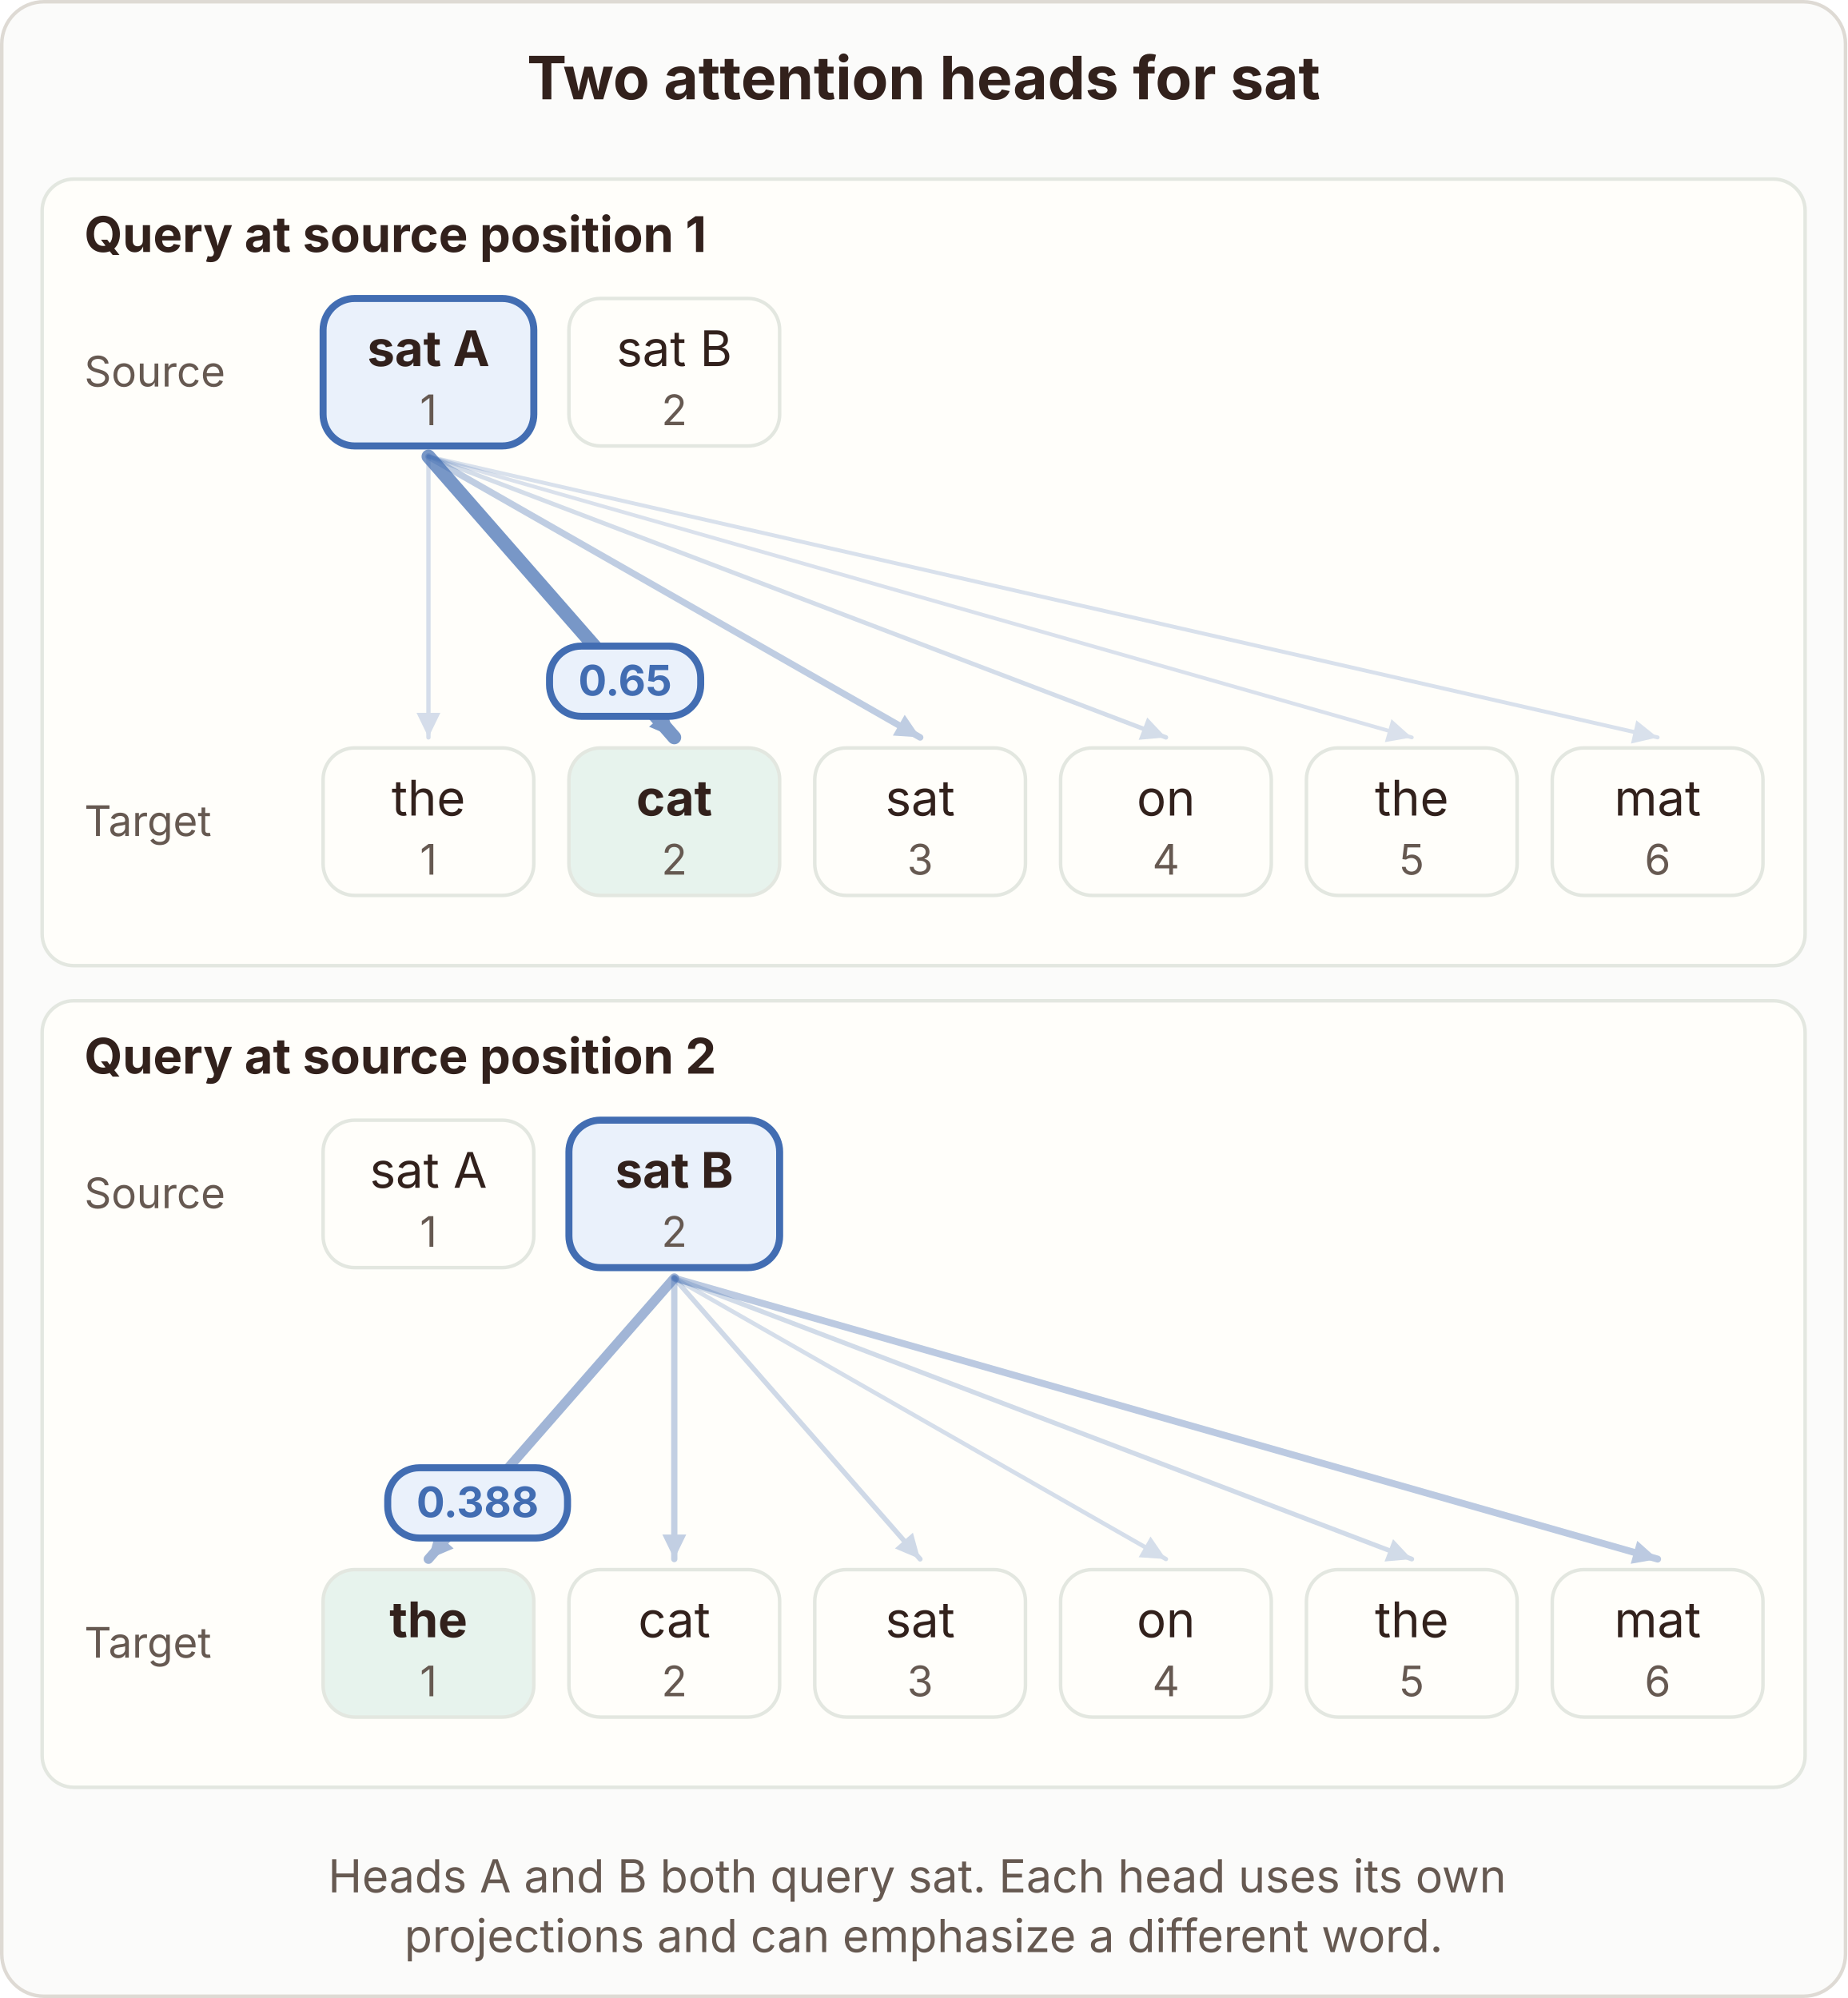
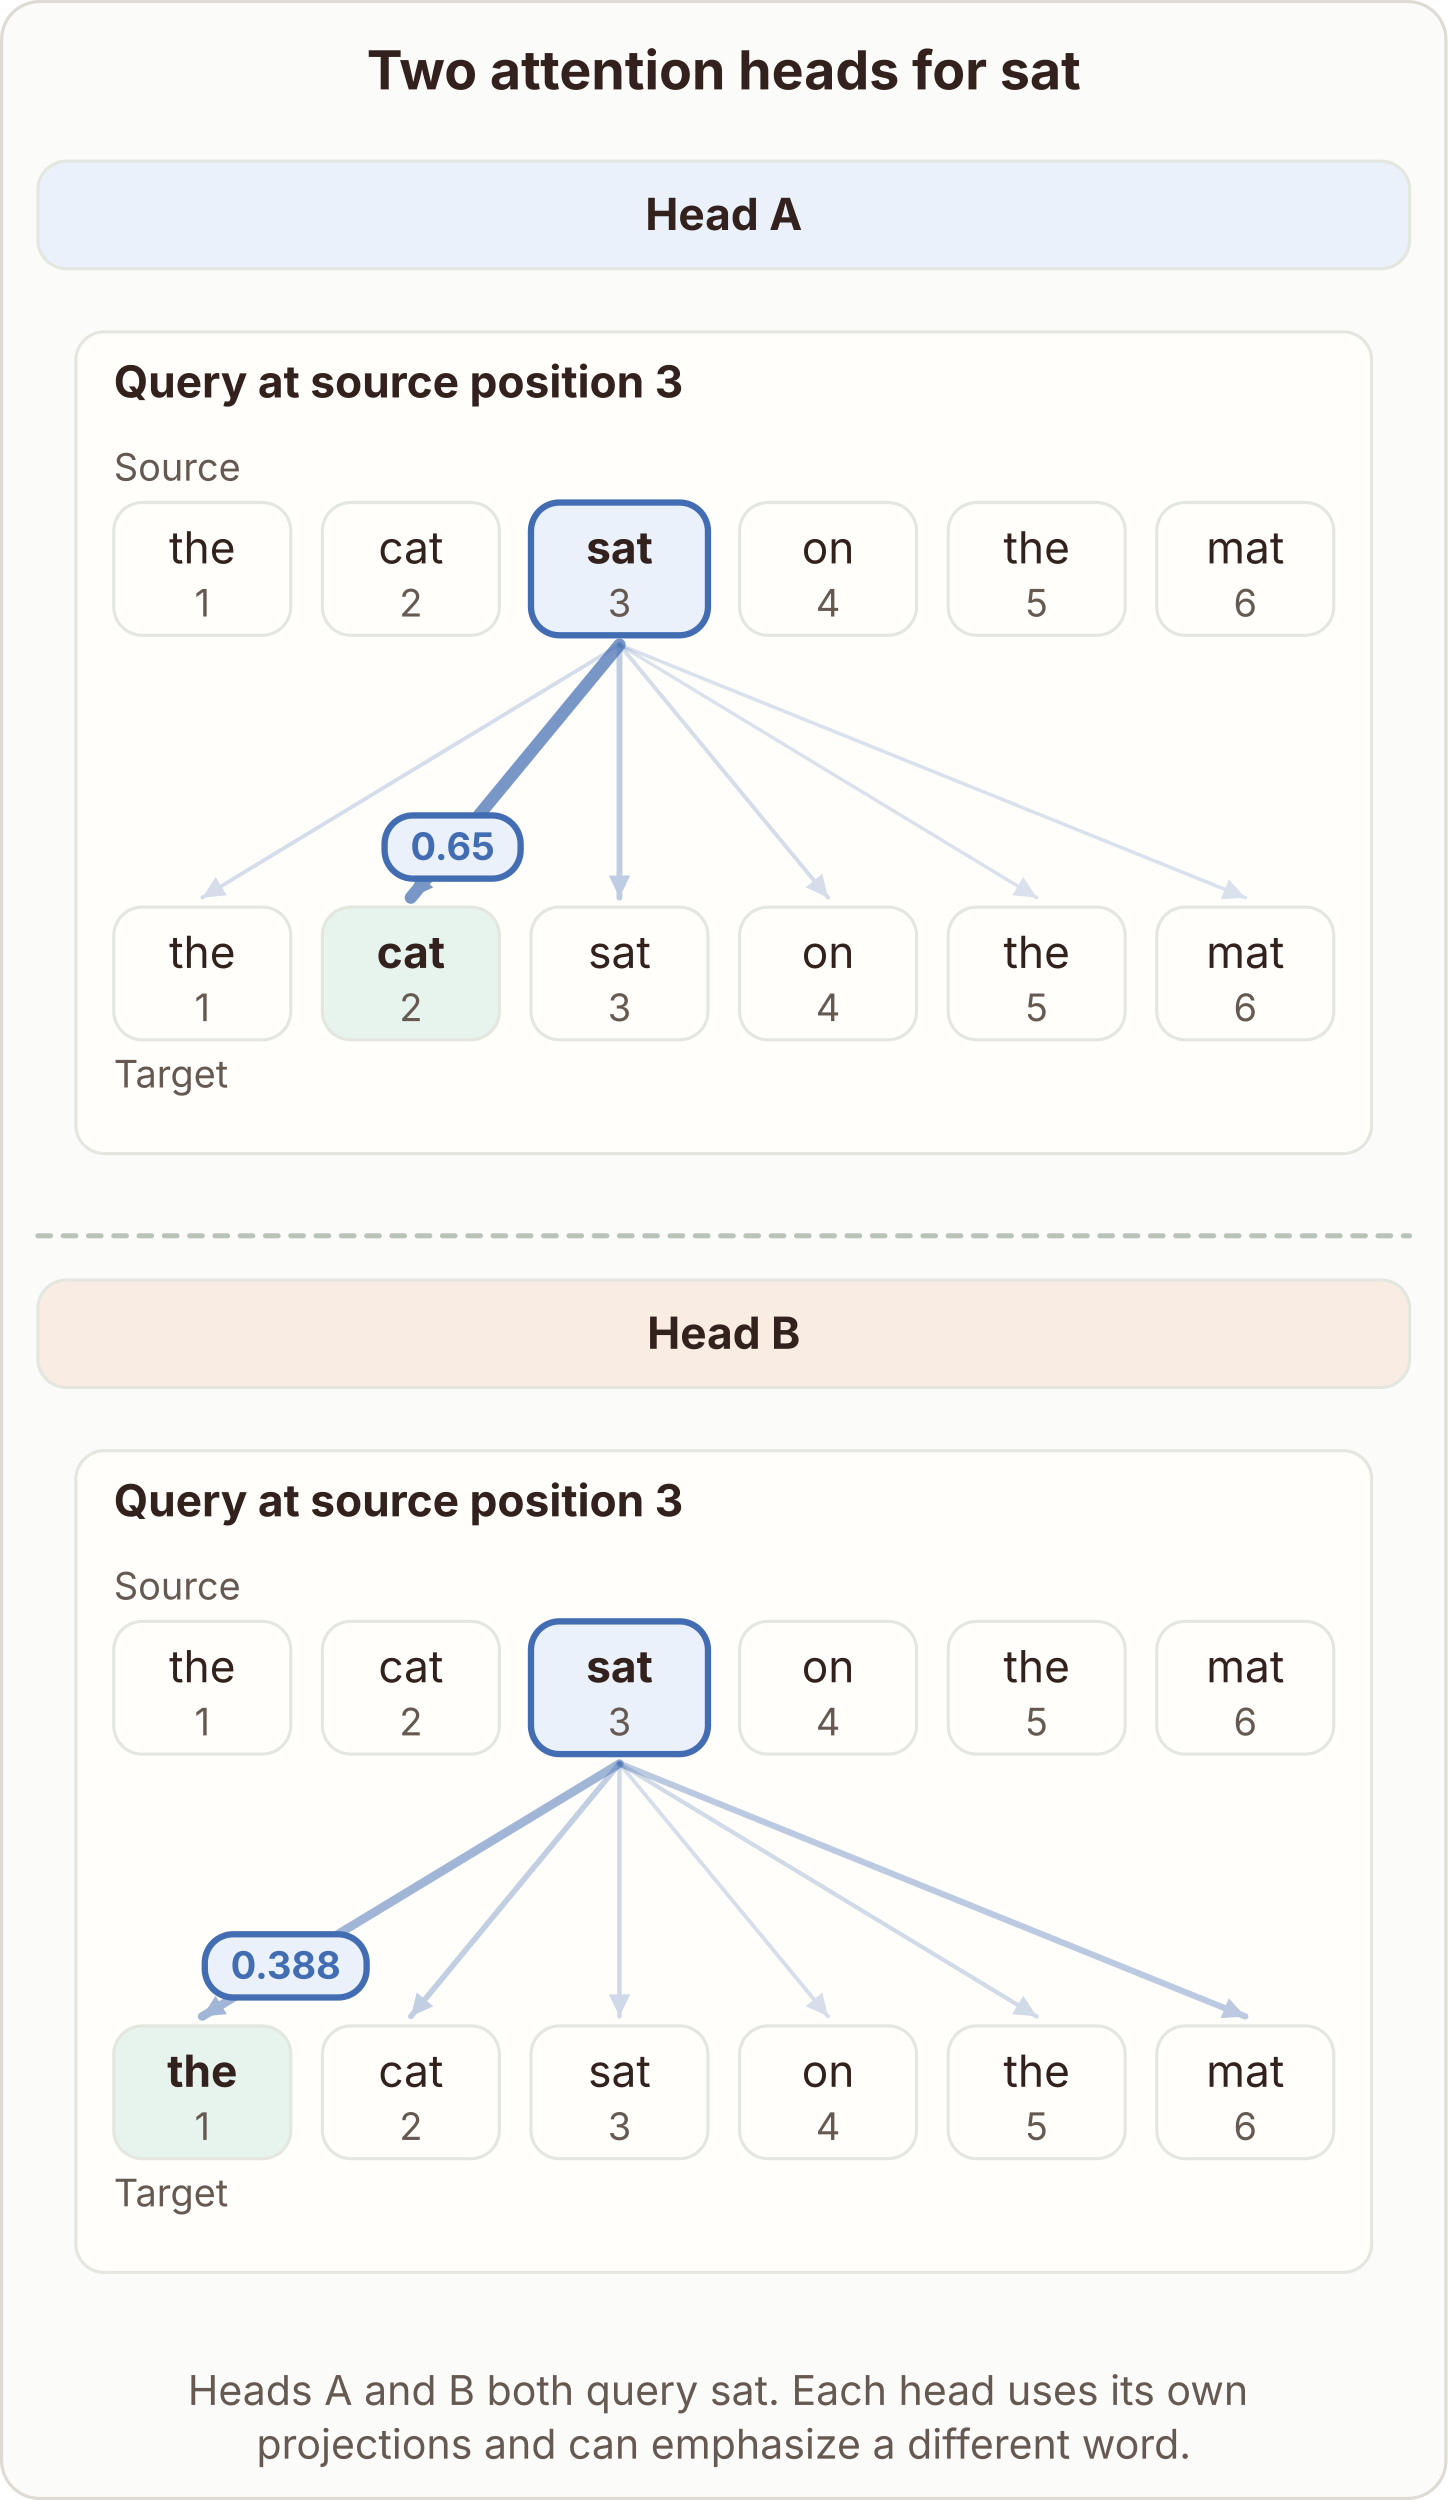
- <svg xmlns="http://www.w3.org/2000/svg" width="526" height="569" viewBox="0 0 526 569" role="img" aria-label="Two attention heads for sat Source tokens in order · sat A, sat B Target tokens in order · the, cat, sat, on, the, mat Query “sat A” at source position 1 links to “the” at target position 1 (weight 0.052), “cat” at target position 2 (weight 0.65), “sat” at target position 3 (weight 0.192), “on” at target position 4 (weight 0.059), “the” at target position 5 (weight 0.02), “mat” at target position 6 (weight 0.027) Query “sat B” at source position 2 links to “the” at target position 1 (weight 0.388), “cat” at target position 2 (weight 0.175), “sat” at target position 3 (weight 0.093), “on” at target position 4 (weight 0.049), “the” at target position 5 (weight 0.077), “mat” at target position 6 (weight 0.218) Weights sum to about 1 per query. Heads A and B both query sat. Each head uses its own projections and can emphasize a different word." font-family="Inter, Liberation Sans, Arial, sans-serif" style="display:block;max-width:none;margin-inline:auto;--color-ink:#202723;--color-ink-2:#5d675f;--color-line:#e3e7e0;--viz-surface:#fffefa" data-tutor-diagram="token-links">
-   <rect x="0.5" y="0.5" width="525" height="568" rx="12" fill="var(--viz-surface, #fbfbfa)" stroke="var(--color-line, #dedad4)" />
-   <text x="263" y="22.5" fill="var(--color-ink, #32211c)" font-size="17" font-weight="700" text-anchor="middle">
-     <tspan x="263" y="28.28">Two attention heads for sat</tspan>
+ <svg xmlns="http://www.w3.org/2000/svg" width="458" height="791" viewBox="0 0 458 791" role="img" aria-label="Two attention heads for sat Panel: Head A Panel: Head B Head A Source tokens in order · the, cat, sat, on, the, mat Target tokens in order · the, cat, sat, on, the, mat Query “sat” at source position 3 links to “the” at target position 1 (weight 0.052), “cat” at target position 2 (weight 0.65), “sat” at target position 3 (weight 0.192), “on” at target position 4 (weight 0.059), “the” at target position 5 (weight 0.02), “mat” at target position 6 (weight 0.027) Weights sum to about 1 per query. Head B Source tokens in order · the, cat, sat, on, the, mat Target tokens in order · the, cat, sat, on, the, mat Query “sat” at source position 3 links to “the” at target position 1 (weight 0.388), “cat” at target position 2 (weight 0.175), “sat” at target position 3 (weight 0.093), “on” at target position 4 (weight 0.049), “the” at target position 5 (weight 0.077), “mat” at target position 6 (weight 0.218) Weights sum to about 1 per query. Heads A and B both query sat. Each head uses its own projections and can emphasize a different word." font-family="Inter, Liberation Sans, Arial, sans-serif" style="display:block;max-width:none;margin-inline:auto;--color-ink:#202723;--color-ink-2:#5d675f;--color-line:#e3e7e0;--viz-surface:#fffefa" data-tutor-diagram="comparison">
+   <rect x="0.5" y="0.5" width="457" height="790" rx="12" fill="var(--viz-surface, #fbfbfa)" stroke="var(--color-line, #dedad4)" />
+   <text x="229" y="22.5" fill="var(--color-ink, #32211c)" font-size="17" font-weight="700" text-anchor="middle">
+     <tspan x="229" y="28.28">Two attention heads for sat</tspan>
  </text>
  <g transform="translate(0 39)">
-     <g transform="translate(0 12)" data-tutor-token-panel="0">
-       <rect x="12" y="0" width="502" height="224" rx="9" fill="#fffefa" stroke="#e3e7e0" stroke-width="1" />
-       <text x="24" y="16" fill="var(--color-ink, #32211c)" font-size="14" font-weight="700" text-anchor="start">
-         <tspan x="24" y="20.76">Query at source position 1</tspan>
-       </text>
-       <text x="24" y="55" fill="var(--color-ink-2, #665951)" font-size="12" font-weight="400" text-anchor="start">
-         <tspan x="24" y="59.08">Source</tspan>
-       </text>
-       <text x="24" y="183" fill="var(--color-ink-2, #665951)" font-size="12" font-weight="400" text-anchor="start">
-         <tspan x="24" y="187.08">Target</tspan>
-       </text>
-       <g data-tutor-token-link="0:4" data-tutor-token-weight="0.02" opacity="0.196">
-         <polyline points="122,79 402,159" fill="none" stroke="#426db2" stroke-width="1.09" stroke-linecap="round" stroke-linejoin="round" />
-         <polygon points="402,159 394.335,160.346 396.203,153.808" fill="#426db2" data-tutor-arrowhead="" />
-       </g>
-       <g data-tutor-token-link="0:5" data-tutor-token-weight="0.027" opacity="0.202">
-         <polyline points="122,79 472,159" fill="none" stroke="#426db2" stroke-width="1.121" stroke-linecap="round" stroke-linejoin="round" />
-         <polygon points="472,159 464.418,160.755 465.934,154.126" fill="#426db2" data-tutor-arrowhead="" />
-       </g>
-       <g data-tutor-token-link="0:0" data-tutor-token-weight="0.052" opacity="0.223">
-         <polyline points="122,79 122,159" fill="none" stroke="#426db2" stroke-width="1.234" stroke-linecap="round" stroke-linejoin="round" />
-         <polygon points="122,159 118.6,152 125.4,152" fill="#426db2" data-tutor-arrowhead="" />
-       </g>
-       <g data-tutor-token-link="0:3" data-tutor-token-weight="0.059" opacity="0.228">
-         <polyline points="122,79 332,159" fill="none" stroke="#426db2" stroke-width="1.265" stroke-linecap="round" stroke-linejoin="round" />
-         <polygon points="332,159 324.248,159.685 326.669,153.331" fill="#426db2" data-tutor-arrowhead="" />
-       </g>
-       <g data-tutor-token-link="0:2" data-tutor-token-weight="0.192" opacity="0.337">
-         <polyline points="122,79 262,159" fill="none" stroke="#426db2" stroke-width="1.864" stroke-linecap="round" stroke-linejoin="round" />
-         <polygon points="262,159 254.235,158.479 257.609,152.575" fill="#426db2" data-tutor-arrowhead="" />
-       </g>
-       <g data-tutor-token-link="0:1" data-tutor-token-weight="0.65" opacity="0.713">
-         <polyline points="122,79 192,159" fill="none" stroke="#426db2" stroke-width="3.925" stroke-linecap="round" stroke-linejoin="round" />
-         <polygon points="192,159 184.832,155.971 189.949,151.493" fill="#426db2" data-tutor-arrowhead="" />
-       </g>
-       <g data-tutor-token="source:0" data-tutor-token-query="">
-         <rect x="92" y="34" width="60" height="42" rx="9" fill="#eaf1fb" stroke="#426db2" stroke-width="2" />
-         <text x="122" y="48.5" fill="var(--color-ink, #32211c)" font-size="14" font-weight="700" text-anchor="middle">
-           <tspan x="122" y="53.26">sat A</tspan>
-         </text>
-         <text x="122" y="66" fill="var(--color-ink-2, #665951)" font-size="12" font-weight="400" text-anchor="middle">
-           <tspan x="122" y="70.08">1</tspan>
-         </text>
-       </g>
-       <g data-tutor-token="source:1">
-         <rect x="162" y="34" width="60" height="42" rx="9" fill="#fffefa" stroke="#e3e7e0" stroke-width="1" />
-         <text x="192" y="48.5" fill="var(--color-ink, #32211c)" font-size="14" font-weight="400" text-anchor="middle">
-           <tspan x="192" y="53.26">sat B</tspan>
-         </text>
-         <text x="192" y="66" fill="var(--color-ink-2, #665951)" font-size="12" font-weight="400" text-anchor="middle">
-           <tspan x="192" y="70.08">2</tspan>
-         </text>
-       </g>
-       <g data-tutor-token="target:0">
-         <rect x="92" y="162" width="60" height="42" rx="9" fill="#fffefa" stroke="#e3e7e0" stroke-width="1" />
-         <text x="122" y="176.5" fill="var(--color-ink, #32211c)" font-size="14" font-weight="400" text-anchor="middle">
-           <tspan x="122" y="181.26">the</tspan>
-         </text>
-         <text x="122" y="194" fill="var(--color-ink-2, #665951)" font-size="12" font-weight="400" text-anchor="middle">
-           <tspan x="122" y="198.08">1</tspan>
-         </text>
-       </g>
-       <g data-tutor-token="target:1" data-tutor-token-strongest="">
-         <rect x="162" y="162" width="60" height="42" rx="9" fill="#e7f3ed" stroke="#e3e7e0" stroke-width="1" />
-         <text x="192" y="176.5" fill="var(--color-ink, #32211c)" font-size="14" font-weight="700" text-anchor="middle">
-           <tspan x="192" y="181.26">cat</tspan>
-         </text>
-         <text x="192" y="194" fill="var(--color-ink-2, #665951)" font-size="12" font-weight="400" text-anchor="middle">
-           <tspan x="192" y="198.08">2</tspan>
-         </text>
-       </g>
-       <g data-tutor-token="target:2">
-         <rect x="232" y="162" width="60" height="42" rx="9" fill="#fffefa" stroke="#e3e7e0" stroke-width="1" />
-         <text x="262" y="176.5" fill="var(--color-ink, #32211c)" font-size="14" font-weight="400" text-anchor="middle">
-           <tspan x="262" y="181.26">sat</tspan>
-         </text>
-         <text x="262" y="194" fill="var(--color-ink-2, #665951)" font-size="12" font-weight="400" text-anchor="middle">
-           <tspan x="262" y="198.08">3</tspan>
-         </text>
-       </g>
-       <g data-tutor-token="target:3">
-         <rect x="302" y="162" width="60" height="42" rx="9" fill="#fffefa" stroke="#e3e7e0" stroke-width="1" />
-         <text x="332" y="176.5" fill="var(--color-ink, #32211c)" font-size="14" font-weight="400" text-anchor="middle">
-           <tspan x="332" y="181.26">on</tspan>
-         </text>
-         <text x="332" y="194" fill="var(--color-ink-2, #665951)" font-size="12" font-weight="400" text-anchor="middle">
-           <tspan x="332" y="198.08">4</tspan>
-         </text>
-       </g>
-       <g data-tutor-token="target:4">
-         <rect x="372" y="162" width="60" height="42" rx="9" fill="#fffefa" stroke="#e3e7e0" stroke-width="1" />
-         <text x="402" y="176.5" fill="var(--color-ink, #32211c)" font-size="14" font-weight="400" text-anchor="middle">
-           <tspan x="402" y="181.26">the</tspan>
-         </text>
-         <text x="402" y="194" fill="var(--color-ink-2, #665951)" font-size="12" font-weight="400" text-anchor="middle">
-           <tspan x="402" y="198.08">5</tspan>
-         </text>
-       </g>
-       <g data-tutor-token="target:5">
-         <rect x="442" y="162" width="60" height="42" rx="9" fill="#fffefa" stroke="#e3e7e0" stroke-width="1" />
-         <text x="472" y="176.5" fill="var(--color-ink, #32211c)" font-size="14" font-weight="400" text-anchor="middle">
-           <tspan x="472" y="181.26">mat</tspan>
-         </text>
-         <text x="472" y="194" fill="var(--color-ink-2, #665951)" font-size="12" font-weight="400" text-anchor="middle">
-           <tspan x="472" y="198.08">6</tspan>
-         </text>
-       </g>
-       <g data-tutor-token-largest-weight="0.65">
-         <rect x="156.48" y="133" width="43.04" height="20" rx="9" fill="#eaf1fb" stroke="#426db2" stroke-width="2" />
-         <text x="178" y="143" fill="#426db2" font-size="12" font-weight="700" text-anchor="middle">
-           <tspan x="178" y="147.08">0.65</tspan>
-         </text>
+     <polyline points="12,352 446,352" fill="none" stroke="#b9c3b9" stroke-width="1.6" stroke-dasharray="4 4" stroke-linecap="round" stroke-linejoin="round" />
+     <rect x="12" y="12" width="434" height="34" rx="9" fill="#eaf1fb" stroke="#e3e7e0" stroke-width="1" />
+     <text x="229" y="29" fill="var(--color-ink, #32211c)" font-size="14" font-weight="700" text-anchor="middle">
+       <tspan x="229" y="33.76">Head A</tspan>
+     </text>
+     <g transform="translate(12 54)" data-tutor-composition-child="0">
+       <g transform="translate(0 12)" data-tutor-token-panel="2">
+         <rect x="12" y="0" width="410" height="260" rx="9" fill="#fffefa" stroke="#e3e7e0" stroke-width="1" />
+         <text x="24" y="16" fill="var(--color-ink, #32211c)" font-size="14" font-weight="700" text-anchor="start">
+           <tspan x="24" y="20.76">Query at source position 3</tspan>
+         </text>
+         <text x="24" y="43" fill="var(--color-ink-2, #665951)" font-size="12" font-weight="400" text-anchor="start">
+           <tspan x="24" y="47.08">Source</tspan>
+         </text>
+         <text x="24" y="235" fill="var(--color-ink-2, #665951)" font-size="12" font-weight="400" text-anchor="start">
+           <tspan x="24" y="239.08">Target</tspan>
+         </text>
+         <g data-tutor-token-link="2:4" data-tutor-token-weight="0.02" opacity="0.196">
+           <polyline points="184,99 316,179" fill="none" stroke="#426db2" stroke-width="1.09" stroke-linecap="round" stroke-linejoin="round" />
+           <polygon points="316,179 308.251,178.28 311.776,172.464" fill="#426db2" data-tutor-arrowhead="" />
+         </g>
+         <g data-tutor-token-link="2:5" data-tutor-token-weight="0.027" opacity="0.202">
+           <polyline points="184,99 382,179" fill="none" stroke="#426db2" stroke-width="1.121" stroke-linecap="round" stroke-linejoin="round" />
+           <polygon points="382,179 374.236,179.53 376.783,173.225" fill="#426db2" data-tutor-arrowhead="" />
+         </g>
+         <g data-tutor-token-link="2:0" data-tutor-token-weight="0.052" opacity="0.223">
+           <polyline points="184,99 52,179" fill="none" stroke="#426db2" stroke-width="1.234" stroke-linecap="round" stroke-linejoin="round" />
+           <polygon points="52,179 56.224,172.464 59.749,178.28" fill="#426db2" data-tutor-arrowhead="" />
+         </g>
+         <g data-tutor-token-link="2:3" data-tutor-token-weight="0.059" opacity="0.228">
+           <polyline points="184,99 250,179" fill="none" stroke="#426db2" stroke-width="1.265" stroke-linecap="round" stroke-linejoin="round" />
+           <polygon points="250,179 242.923,175.764 248.168,171.437" fill="#426db2" data-tutor-arrowhead="" />
+         </g>
+         <g data-tutor-token-link="2:2" data-tutor-token-weight="0.192" opacity="0.337">
+           <polyline points="184,99 184,179" fill="none" stroke="#426db2" stroke-width="1.864" stroke-linecap="round" stroke-linejoin="round" />
+           <polygon points="184,179 180.6,172 187.4,172" fill="#426db2" data-tutor-arrowhead="" />
+         </g>
+         <g data-tutor-token-link="2:1" data-tutor-token-weight="0.65" opacity="0.713">
+           <polyline points="184,99 118,179" fill="none" stroke="#426db2" stroke-width="3.925" stroke-linecap="round" stroke-linejoin="round" />
+           <polygon points="118,179 119.832,171.437 125.077,175.764" fill="#426db2" data-tutor-arrowhead="" />
+         </g>
+         <g data-tutor-token="source:0">
+           <rect x="24" y="54" width="56" height="42" rx="9" fill="#fffefa" stroke="#e3e7e0" stroke-width="1" />
+           <text x="52" y="68.5" fill="var(--color-ink, #32211c)" font-size="14" font-weight="400" text-anchor="middle">
+             <tspan x="52" y="73.26">the</tspan>
+           </text>
+           <text x="52" y="86" fill="var(--color-ink-2, #665951)" font-size="12" font-weight="400" text-anchor="middle">
+             <tspan x="52" y="90.08">1</tspan>
+           </text>
+         </g>
+         <g data-tutor-token="source:1">
+           <rect x="90" y="54" width="56" height="42" rx="9" fill="#fffefa" stroke="#e3e7e0" stroke-width="1" />
+           <text x="118" y="68.5" fill="var(--color-ink, #32211c)" font-size="14" font-weight="400" text-anchor="middle">
+             <tspan x="118" y="73.26">cat</tspan>
+           </text>
+           <text x="118" y="86" fill="var(--color-ink-2, #665951)" font-size="12" font-weight="400" text-anchor="middle">
+             <tspan x="118" y="90.08">2</tspan>
+           </text>
+         </g>
+         <g data-tutor-token="source:2" data-tutor-token-query="">
+           <rect x="156" y="54" width="56" height="42" rx="9" fill="#eaf1fb" stroke="#426db2" stroke-width="2" />
+           <text x="184" y="68.5" fill="var(--color-ink, #32211c)" font-size="14" font-weight="700" text-anchor="middle">
+             <tspan x="184" y="73.26">sat</tspan>
+           </text>
+           <text x="184" y="86" fill="var(--color-ink-2, #665951)" font-size="12" font-weight="400" text-anchor="middle">
+             <tspan x="184" y="90.08">3</tspan>
+           </text>
+         </g>
+         <g data-tutor-token="source:3">
+           <rect x="222" y="54" width="56" height="42" rx="9" fill="#fffefa" stroke="#e3e7e0" stroke-width="1" />
+           <text x="250" y="68.5" fill="var(--color-ink, #32211c)" font-size="14" font-weight="400" text-anchor="middle">
+             <tspan x="250" y="73.26">on</tspan>
+           </text>
+           <text x="250" y="86" fill="var(--color-ink-2, #665951)" font-size="12" font-weight="400" text-anchor="middle">
+             <tspan x="250" y="90.08">4</tspan>
+           </text>
+         </g>
+         <g data-tutor-token="source:4">
+           <rect x="288" y="54" width="56" height="42" rx="9" fill="#fffefa" stroke="#e3e7e0" stroke-width="1" />
+           <text x="316" y="68.5" fill="var(--color-ink, #32211c)" font-size="14" font-weight="400" text-anchor="middle">
+             <tspan x="316" y="73.26">the</tspan>
+           </text>
+           <text x="316" y="86" fill="var(--color-ink-2, #665951)" font-size="12" font-weight="400" text-anchor="middle">
+             <tspan x="316" y="90.08">5</tspan>
+           </text>
+         </g>
+         <g data-tutor-token="source:5">
+           <rect x="354" y="54" width="56" height="42" rx="9" fill="#fffefa" stroke="#e3e7e0" stroke-width="1" />
+           <text x="382" y="68.5" fill="var(--color-ink, #32211c)" font-size="14" font-weight="400" text-anchor="middle">
+             <tspan x="382" y="73.26">mat</tspan>
+           </text>
+           <text x="382" y="86" fill="var(--color-ink-2, #665951)" font-size="12" font-weight="400" text-anchor="middle">
+             <tspan x="382" y="90.08">6</tspan>
+           </text>
+         </g>
+         <g data-tutor-token="target:0">
+           <rect x="24" y="182" width="56" height="42" rx="9" fill="#fffefa" stroke="#e3e7e0" stroke-width="1" />
+           <text x="52" y="196.5" fill="var(--color-ink, #32211c)" font-size="14" font-weight="400" text-anchor="middle">
+             <tspan x="52" y="201.26">the</tspan>
+           </text>
+           <text x="52" y="214" fill="var(--color-ink-2, #665951)" font-size="12" font-weight="400" text-anchor="middle">
+             <tspan x="52" y="218.08">1</tspan>
+           </text>
+         </g>
+         <g data-tutor-token="target:1" data-tutor-token-strongest="">
+           <rect x="90" y="182" width="56" height="42" rx="9" fill="#e7f3ed" stroke="#e3e7e0" stroke-width="1" />
+           <text x="118" y="196.5" fill="var(--color-ink, #32211c)" font-size="14" font-weight="700" text-anchor="middle">
+             <tspan x="118" y="201.26">cat</tspan>
+           </text>
+           <text x="118" y="214" fill="var(--color-ink-2, #665951)" font-size="12" font-weight="400" text-anchor="middle">
+             <tspan x="118" y="218.08">2</tspan>
+           </text>
+         </g>
+         <g data-tutor-token="target:2">
+           <rect x="156" y="182" width="56" height="42" rx="9" fill="#fffefa" stroke="#e3e7e0" stroke-width="1" />
+           <text x="184" y="196.5" fill="var(--color-ink, #32211c)" font-size="14" font-weight="400" text-anchor="middle">
+             <tspan x="184" y="201.26">sat</tspan>
+           </text>
+           <text x="184" y="214" fill="var(--color-ink-2, #665951)" font-size="12" font-weight="400" text-anchor="middle">
+             <tspan x="184" y="218.08">3</tspan>
+           </text>
+         </g>
+         <g data-tutor-token="target:3">
+           <rect x="222" y="182" width="56" height="42" rx="9" fill="#fffefa" stroke="#e3e7e0" stroke-width="1" />
+           <text x="250" y="196.5" fill="var(--color-ink, #32211c)" font-size="14" font-weight="400" text-anchor="middle">
+             <tspan x="250" y="201.26">on</tspan>
+           </text>
+           <text x="250" y="214" fill="var(--color-ink-2, #665951)" font-size="12" font-weight="400" text-anchor="middle">
+             <tspan x="250" y="218.08">4</tspan>
+           </text>
+         </g>
+         <g data-tutor-token="target:4">
+           <rect x="288" y="182" width="56" height="42" rx="9" fill="#fffefa" stroke="#e3e7e0" stroke-width="1" />
+           <text x="316" y="196.5" fill="var(--color-ink, #32211c)" font-size="14" font-weight="400" text-anchor="middle">
+             <tspan x="316" y="201.26">the</tspan>
+           </text>
+           <text x="316" y="214" fill="var(--color-ink-2, #665951)" font-size="12" font-weight="400" text-anchor="middle">
+             <tspan x="316" y="218.08">5</tspan>
+           </text>
+         </g>
+         <g data-tutor-token="target:5">
+           <rect x="354" y="182" width="56" height="42" rx="9" fill="#fffefa" stroke="#e3e7e0" stroke-width="1" />
+           <text x="382" y="196.5" fill="var(--color-ink, #32211c)" font-size="14" font-weight="400" text-anchor="middle">
+             <tspan x="382" y="201.26">mat</tspan>
+           </text>
+           <text x="382" y="214" fill="var(--color-ink-2, #665951)" font-size="12" font-weight="400" text-anchor="middle">
+             <tspan x="382" y="218.08">6</tspan>
+           </text>
+         </g>
+         <g data-tutor-token-largest-weight="0.65">
+           <rect x="109.68" y="153" width="43.04" height="20" rx="9" fill="#eaf1fb" stroke="#426db2" stroke-width="2" />
+           <text x="131.2" y="163" fill="#426db2" font-size="12" font-weight="700" text-anchor="middle">
+             <tspan x="131.2" y="167.08">0.65</tspan>
+           </text>
+         </g>
      </g>
    </g>
-     <g transform="translate(0 246)" data-tutor-token-panel="1">
-       <rect x="12" y="0" width="502" height="224" rx="9" fill="#fffefa" stroke="#e3e7e0" stroke-width="1" />
-       <text x="24" y="16" fill="var(--color-ink, #32211c)" font-size="14" font-weight="700" text-anchor="start">
-         <tspan x="24" y="20.76">Query at source position 2</tspan>
-       </text>
-       <text x="24" y="55" fill="var(--color-ink-2, #665951)" font-size="12" font-weight="400" text-anchor="start">
-         <tspan x="24" y="59.08">Source</tspan>
-       </text>
-       <text x="24" y="183" fill="var(--color-ink-2, #665951)" font-size="12" font-weight="400" text-anchor="start">
-         <tspan x="24" y="187.08">Target</tspan>
-       </text>
-       <g data-tutor-token-link="1:3" data-tutor-token-weight="0.049" opacity="0.22">
-         <polyline points="192,79 332,159" fill="none" stroke="#426db2" stroke-width="1.22" stroke-linecap="round" stroke-linejoin="round" />
-         <polygon points="332,159 324.235,158.479 327.609,152.575" fill="#426db2" data-tutor-arrowhead="" />
-       </g>
-       <g data-tutor-token-link="1:4" data-tutor-token-weight="0.077" opacity="0.243">
-         <polyline points="192,79 402,159" fill="none" stroke="#426db2" stroke-width="1.347" stroke-linecap="round" stroke-linejoin="round" />
-         <polygon points="402,159 394.248,159.685 396.669,153.331" fill="#426db2" data-tutor-arrowhead="" />
-       </g>
-       <g data-tutor-token-link="1:2" data-tutor-token-weight="0.093" opacity="0.256">
-         <polyline points="192,79 262,159" fill="none" stroke="#426db2" stroke-width="1.418" stroke-linecap="round" stroke-linejoin="round" />
-         <polygon points="262,159 254.832,155.971 259.949,151.493" fill="#426db2" data-tutor-arrowhead="" />
-       </g>
-       <g data-tutor-token-link="1:1" data-tutor-token-weight="0.175" opacity="0.324">
-         <polyline points="192,79 192,159" fill="none" stroke="#426db2" stroke-width="1.788" stroke-linecap="round" stroke-linejoin="round" />
-         <polygon points="192,159 188.6,152 195.4,152" fill="#426db2" data-tutor-arrowhead="" />
-       </g>
-       <g data-tutor-token-link="1:5" data-tutor-token-weight="0.218" opacity="0.359">
-         <polyline points="192,79 472,159" fill="none" stroke="#426db2" stroke-width="1.981" stroke-linecap="round" stroke-linejoin="round" />
-         <polygon points="472,159 464.335,160.346 466.203,153.808" fill="#426db2" data-tutor-arrowhead="" />
-       </g>
-       <g data-tutor-token-link="1:0" data-tutor-token-weight="0.388" opacity="0.498">
-         <polyline points="192,79 122,159" fill="none" stroke="#426db2" stroke-width="2.746" stroke-linecap="round" stroke-linejoin="round" />
-         <polygon points="122,159 124.051,151.493 129.168,155.971" fill="#426db2" data-tutor-arrowhead="" />
-       </g>
-       <g data-tutor-token="source:0">
-         <rect x="92" y="34" width="60" height="42" rx="9" fill="#fffefa" stroke="#e3e7e0" stroke-width="1" />
-         <text x="122" y="48.5" fill="var(--color-ink, #32211c)" font-size="14" font-weight="400" text-anchor="middle">
-           <tspan x="122" y="53.26">sat A</tspan>
-         </text>
-         <text x="122" y="66" fill="var(--color-ink-2, #665951)" font-size="12" font-weight="400" text-anchor="middle">
-           <tspan x="122" y="70.08">1</tspan>
-         </text>
-       </g>
-       <g data-tutor-token="source:1" data-tutor-token-query="">
-         <rect x="162" y="34" width="60" height="42" rx="9" fill="#eaf1fb" stroke="#426db2" stroke-width="2" />
-         <text x="192" y="48.5" fill="var(--color-ink, #32211c)" font-size="14" font-weight="700" text-anchor="middle">
-           <tspan x="192" y="53.26">sat B</tspan>
-         </text>
-         <text x="192" y="66" fill="var(--color-ink-2, #665951)" font-size="12" font-weight="400" text-anchor="middle">
-           <tspan x="192" y="70.08">2</tspan>
-         </text>
-       </g>
-       <g data-tutor-token="target:0" data-tutor-token-strongest="">
-         <rect x="92" y="162" width="60" height="42" rx="9" fill="#e7f3ed" stroke="#e3e7e0" stroke-width="1" />
-         <text x="122" y="176.5" fill="var(--color-ink, #32211c)" font-size="14" font-weight="700" text-anchor="middle">
-           <tspan x="122" y="181.26">the</tspan>
-         </text>
-         <text x="122" y="194" fill="var(--color-ink-2, #665951)" font-size="12" font-weight="400" text-anchor="middle">
-           <tspan x="122" y="198.08">1</tspan>
-         </text>
-       </g>
-       <g data-tutor-token="target:1">
-         <rect x="162" y="162" width="60" height="42" rx="9" fill="#fffefa" stroke="#e3e7e0" stroke-width="1" />
-         <text x="192" y="176.5" fill="var(--color-ink, #32211c)" font-size="14" font-weight="400" text-anchor="middle">
-           <tspan x="192" y="181.26">cat</tspan>
-         </text>
-         <text x="192" y="194" fill="var(--color-ink-2, #665951)" font-size="12" font-weight="400" text-anchor="middle">
-           <tspan x="192" y="198.08">2</tspan>
-         </text>
-       </g>
-       <g data-tutor-token="target:2">
-         <rect x="232" y="162" width="60" height="42" rx="9" fill="#fffefa" stroke="#e3e7e0" stroke-width="1" />
-         <text x="262" y="176.5" fill="var(--color-ink, #32211c)" font-size="14" font-weight="400" text-anchor="middle">
-           <tspan x="262" y="181.26">sat</tspan>
-         </text>
-         <text x="262" y="194" fill="var(--color-ink-2, #665951)" font-size="12" font-weight="400" text-anchor="middle">
-           <tspan x="262" y="198.08">3</tspan>
-         </text>
-       </g>
-       <g data-tutor-token="target:3">
-         <rect x="302" y="162" width="60" height="42" rx="9" fill="#fffefa" stroke="#e3e7e0" stroke-width="1" />
-         <text x="332" y="176.5" fill="var(--color-ink, #32211c)" font-size="14" font-weight="400" text-anchor="middle">
-           <tspan x="332" y="181.26">on</tspan>
-         </text>
-         <text x="332" y="194" fill="var(--color-ink-2, #665951)" font-size="12" font-weight="400" text-anchor="middle">
-           <tspan x="332" y="198.08">4</tspan>
-         </text>
-       </g>
-       <g data-tutor-token="target:4">
-         <rect x="372" y="162" width="60" height="42" rx="9" fill="#fffefa" stroke="#e3e7e0" stroke-width="1" />
-         <text x="402" y="176.5" fill="var(--color-ink, #32211c)" font-size="14" font-weight="400" text-anchor="middle">
-           <tspan x="402" y="181.26">the</tspan>
-         </text>
-         <text x="402" y="194" fill="var(--color-ink-2, #665951)" font-size="12" font-weight="400" text-anchor="middle">
-           <tspan x="402" y="198.08">5</tspan>
-         </text>
-       </g>
-       <g data-tutor-token="target:5">
-         <rect x="442" y="162" width="60" height="42" rx="9" fill="#fffefa" stroke="#e3e7e0" stroke-width="1" />
-         <text x="472" y="176.5" fill="var(--color-ink, #32211c)" font-size="14" font-weight="400" text-anchor="middle">
-           <tspan x="472" y="181.26">mat</tspan>
-         </text>
-         <text x="472" y="194" fill="var(--color-ink-2, #665951)" font-size="12" font-weight="400" text-anchor="middle">
-           <tspan x="472" y="198.08">6</tspan>
-         </text>
-       </g>
-       <g data-tutor-token-largest-weight="0.388">
-         <rect x="110.4" y="133" width="51.2" height="20" rx="9" fill="#eaf1fb" stroke="#426db2" stroke-width="2" />
-         <text x="136" y="143" fill="#426db2" font-size="12" font-weight="700" text-anchor="middle">
-           <tspan x="136" y="147.08">0.388</tspan>
-         </text>
+     <rect x="12" y="366" width="434" height="34" rx="9" fill="#f8ece3" stroke="#e3e7e0" stroke-width="1" />
+     <text x="229" y="383" fill="var(--color-ink, #32211c)" font-size="14" font-weight="700" text-anchor="middle">
+       <tspan x="229" y="387.76">Head B</tspan>
+     </text>
+     <g transform="translate(12 408)" data-tutor-composition-child="1">
+       <g transform="translate(0 12)" data-tutor-token-panel="2">
+         <rect x="12" y="0" width="410" height="260" rx="9" fill="#fffefa" stroke="#e3e7e0" stroke-width="1" />
+         <text x="24" y="16" fill="var(--color-ink, #32211c)" font-size="14" font-weight="700" text-anchor="start">
+           <tspan x="24" y="20.76">Query at source position 3</tspan>
+         </text>
+         <text x="24" y="43" fill="var(--color-ink-2, #665951)" font-size="12" font-weight="400" text-anchor="start">
+           <tspan x="24" y="47.08">Source</tspan>
+         </text>
+         <text x="24" y="235" fill="var(--color-ink-2, #665951)" font-size="12" font-weight="400" text-anchor="start">
+           <tspan x="24" y="239.08">Target</tspan>
+         </text>
+         <g data-tutor-token-link="2:3" data-tutor-token-weight="0.049" opacity="0.22">
+           <polyline points="184,99 250,179" fill="none" stroke="#426db2" stroke-width="1.22" stroke-linecap="round" stroke-linejoin="round" />
+           <polygon points="250,179 242.923,175.764 248.168,171.437" fill="#426db2" data-tutor-arrowhead="" />
+         </g>
+         <g data-tutor-token-link="2:4" data-tutor-token-weight="0.077" opacity="0.243">
+           <polyline points="184,99 316,179" fill="none" stroke="#426db2" stroke-width="1.347" stroke-linecap="round" stroke-linejoin="round" />
+           <polygon points="316,179 308.251,178.28 311.776,172.464" fill="#426db2" data-tutor-arrowhead="" />
+         </g>
+         <g data-tutor-token-link="2:2" data-tutor-token-weight="0.093" opacity="0.256">
+           <polyline points="184,99 184,179" fill="none" stroke="#426db2" stroke-width="1.418" stroke-linecap="round" stroke-linejoin="round" />
+           <polygon points="184,179 180.6,172 187.4,172" fill="#426db2" data-tutor-arrowhead="" />
+         </g>
+         <g data-tutor-token-link="2:1" data-tutor-token-weight="0.175" opacity="0.324">
+           <polyline points="184,99 118,179" fill="none" stroke="#426db2" stroke-width="1.788" stroke-linecap="round" stroke-linejoin="round" />
+           <polygon points="118,179 119.832,171.437 125.077,175.764" fill="#426db2" data-tutor-arrowhead="" />
+         </g>
+         <g data-tutor-token-link="2:5" data-tutor-token-weight="0.218" opacity="0.359">
+           <polyline points="184,99 382,179" fill="none" stroke="#426db2" stroke-width="1.981" stroke-linecap="round" stroke-linejoin="round" />
+           <polygon points="382,179 374.236,179.53 376.783,173.225" fill="#426db2" data-tutor-arrowhead="" />
+         </g>
+         <g data-tutor-token-link="2:0" data-tutor-token-weight="0.388" opacity="0.498">
+           <polyline points="184,99 52,179" fill="none" stroke="#426db2" stroke-width="2.746" stroke-linecap="round" stroke-linejoin="round" />
+           <polygon points="52,179 56.224,172.464 59.749,178.28" fill="#426db2" data-tutor-arrowhead="" />
+         </g>
+         <g data-tutor-token="source:0">
+           <rect x="24" y="54" width="56" height="42" rx="9" fill="#fffefa" stroke="#e3e7e0" stroke-width="1" />
+           <text x="52" y="68.5" fill="var(--color-ink, #32211c)" font-size="14" font-weight="400" text-anchor="middle">
+             <tspan x="52" y="73.26">the</tspan>
+           </text>
+           <text x="52" y="86" fill="var(--color-ink-2, #665951)" font-size="12" font-weight="400" text-anchor="middle">
+             <tspan x="52" y="90.08">1</tspan>
+           </text>
+         </g>
+         <g data-tutor-token="source:1">
+           <rect x="90" y="54" width="56" height="42" rx="9" fill="#fffefa" stroke="#e3e7e0" stroke-width="1" />
+           <text x="118" y="68.5" fill="var(--color-ink, #32211c)" font-size="14" font-weight="400" text-anchor="middle">
+             <tspan x="118" y="73.26">cat</tspan>
+           </text>
+           <text x="118" y="86" fill="var(--color-ink-2, #665951)" font-size="12" font-weight="400" text-anchor="middle">
+             <tspan x="118" y="90.08">2</tspan>
+           </text>
+         </g>
+         <g data-tutor-token="source:2" data-tutor-token-query="">
+           <rect x="156" y="54" width="56" height="42" rx="9" fill="#eaf1fb" stroke="#426db2" stroke-width="2" />
+           <text x="184" y="68.5" fill="var(--color-ink, #32211c)" font-size="14" font-weight="700" text-anchor="middle">
+             <tspan x="184" y="73.26">sat</tspan>
+           </text>
+           <text x="184" y="86" fill="var(--color-ink-2, #665951)" font-size="12" font-weight="400" text-anchor="middle">
+             <tspan x="184" y="90.08">3</tspan>
+           </text>
+         </g>
+         <g data-tutor-token="source:3">
+           <rect x="222" y="54" width="56" height="42" rx="9" fill="#fffefa" stroke="#e3e7e0" stroke-width="1" />
+           <text x="250" y="68.5" fill="var(--color-ink, #32211c)" font-size="14" font-weight="400" text-anchor="middle">
+             <tspan x="250" y="73.26">on</tspan>
+           </text>
+           <text x="250" y="86" fill="var(--color-ink-2, #665951)" font-size="12" font-weight="400" text-anchor="middle">
+             <tspan x="250" y="90.08">4</tspan>
+           </text>
+         </g>
+         <g data-tutor-token="source:4">
+           <rect x="288" y="54" width="56" height="42" rx="9" fill="#fffefa" stroke="#e3e7e0" stroke-width="1" />
+           <text x="316" y="68.5" fill="var(--color-ink, #32211c)" font-size="14" font-weight="400" text-anchor="middle">
+             <tspan x="316" y="73.26">the</tspan>
+           </text>
+           <text x="316" y="86" fill="var(--color-ink-2, #665951)" font-size="12" font-weight="400" text-anchor="middle">
+             <tspan x="316" y="90.08">5</tspan>
+           </text>
+         </g>
+         <g data-tutor-token="source:5">
+           <rect x="354" y="54" width="56" height="42" rx="9" fill="#fffefa" stroke="#e3e7e0" stroke-width="1" />
+           <text x="382" y="68.5" fill="var(--color-ink, #32211c)" font-size="14" font-weight="400" text-anchor="middle">
+             <tspan x="382" y="73.26">mat</tspan>
+           </text>
+           <text x="382" y="86" fill="var(--color-ink-2, #665951)" font-size="12" font-weight="400" text-anchor="middle">
+             <tspan x="382" y="90.08">6</tspan>
+           </text>
+         </g>
+         <g data-tutor-token="target:0" data-tutor-token-strongest="">
+           <rect x="24" y="182" width="56" height="42" rx="9" fill="#e7f3ed" stroke="#e3e7e0" stroke-width="1" />
+           <text x="52" y="196.5" fill="var(--color-ink, #32211c)" font-size="14" font-weight="700" text-anchor="middle">
+             <tspan x="52" y="201.26">the</tspan>
+           </text>
+           <text x="52" y="214" fill="var(--color-ink-2, #665951)" font-size="12" font-weight="400" text-anchor="middle">
+             <tspan x="52" y="218.08">1</tspan>
+           </text>
+         </g>
+         <g data-tutor-token="target:1">
+           <rect x="90" y="182" width="56" height="42" rx="9" fill="#fffefa" stroke="#e3e7e0" stroke-width="1" />
+           <text x="118" y="196.5" fill="var(--color-ink, #32211c)" font-size="14" font-weight="400" text-anchor="middle">
+             <tspan x="118" y="201.26">cat</tspan>
+           </text>
+           <text x="118" y="214" fill="var(--color-ink-2, #665951)" font-size="12" font-weight="400" text-anchor="middle">
+             <tspan x="118" y="218.08">2</tspan>
+           </text>
+         </g>
+         <g data-tutor-token="target:2">
+           <rect x="156" y="182" width="56" height="42" rx="9" fill="#fffefa" stroke="#e3e7e0" stroke-width="1" />
+           <text x="184" y="196.5" fill="var(--color-ink, #32211c)" font-size="14" font-weight="400" text-anchor="middle">
+             <tspan x="184" y="201.26">sat</tspan>
+           </text>
+           <text x="184" y="214" fill="var(--color-ink-2, #665951)" font-size="12" font-weight="400" text-anchor="middle">
+             <tspan x="184" y="218.08">3</tspan>
+           </text>
+         </g>
+         <g data-tutor-token="target:3">
+           <rect x="222" y="182" width="56" height="42" rx="9" fill="#fffefa" stroke="#e3e7e0" stroke-width="1" />
+           <text x="250" y="196.5" fill="var(--color-ink, #32211c)" font-size="14" font-weight="400" text-anchor="middle">
+             <tspan x="250" y="201.26">on</tspan>
+           </text>
+           <text x="250" y="214" fill="var(--color-ink-2, #665951)" font-size="12" font-weight="400" text-anchor="middle">
+             <tspan x="250" y="218.08">4</tspan>
+           </text>
+         </g>
+         <g data-tutor-token="target:4">
+           <rect x="288" y="182" width="56" height="42" rx="9" fill="#fffefa" stroke="#e3e7e0" stroke-width="1" />
+           <text x="316" y="196.5" fill="var(--color-ink, #32211c)" font-size="14" font-weight="400" text-anchor="middle">
+             <tspan x="316" y="201.26">the</tspan>
+           </text>
+           <text x="316" y="214" fill="var(--color-ink-2, #665951)" font-size="12" font-weight="400" text-anchor="middle">
+             <tspan x="316" y="218.08">5</tspan>
+           </text>
+         </g>
+         <g data-tutor-token="target:5">
+           <rect x="354" y="182" width="56" height="42" rx="9" fill="#fffefa" stroke="#e3e7e0" stroke-width="1" />
+           <text x="382" y="196.5" fill="var(--color-ink, #32211c)" font-size="14" font-weight="400" text-anchor="middle">
+             <tspan x="382" y="201.26">mat</tspan>
+           </text>
+           <text x="382" y="214" fill="var(--color-ink-2, #665951)" font-size="12" font-weight="400" text-anchor="middle">
+             <tspan x="382" y="218.08">6</tspan>
+           </text>
+         </g>
+         <g data-tutor-token-largest-weight="0.388">
+           <rect x="52.8" y="153" width="51.2" height="20" rx="9" fill="#eaf1fb" stroke="#426db2" stroke-width="2" />
+           <text x="78.4" y="163" fill="#426db2" font-size="12" font-weight="700" text-anchor="middle">
+             <tspan x="78.4" y="167.08">0.388</tspan>
+           </text>
+         </g>
      </g>
    </g>
  </g>
-   <text x="263" y="543" fill="var(--color-ink-2, #665951)" font-size="13" font-weight="400" text-anchor="middle">
-     <tspan x="263" y="538.92">Heads A and B both query sat. Each head uses its own</tspan>
-     <tspan x="263" y="555.92">projections and can emphasize a different word.</tspan>
+   <text x="229" y="765" fill="var(--color-ink-2, #665951)" font-size="13" font-weight="400" text-anchor="middle">
+     <tspan x="229" y="760.92">Heads A and B both query sat. Each head uses its own</tspan>
+     <tspan x="229" y="777.92">projections and can emphasize a different word.</tspan>
  </text>
</svg>
